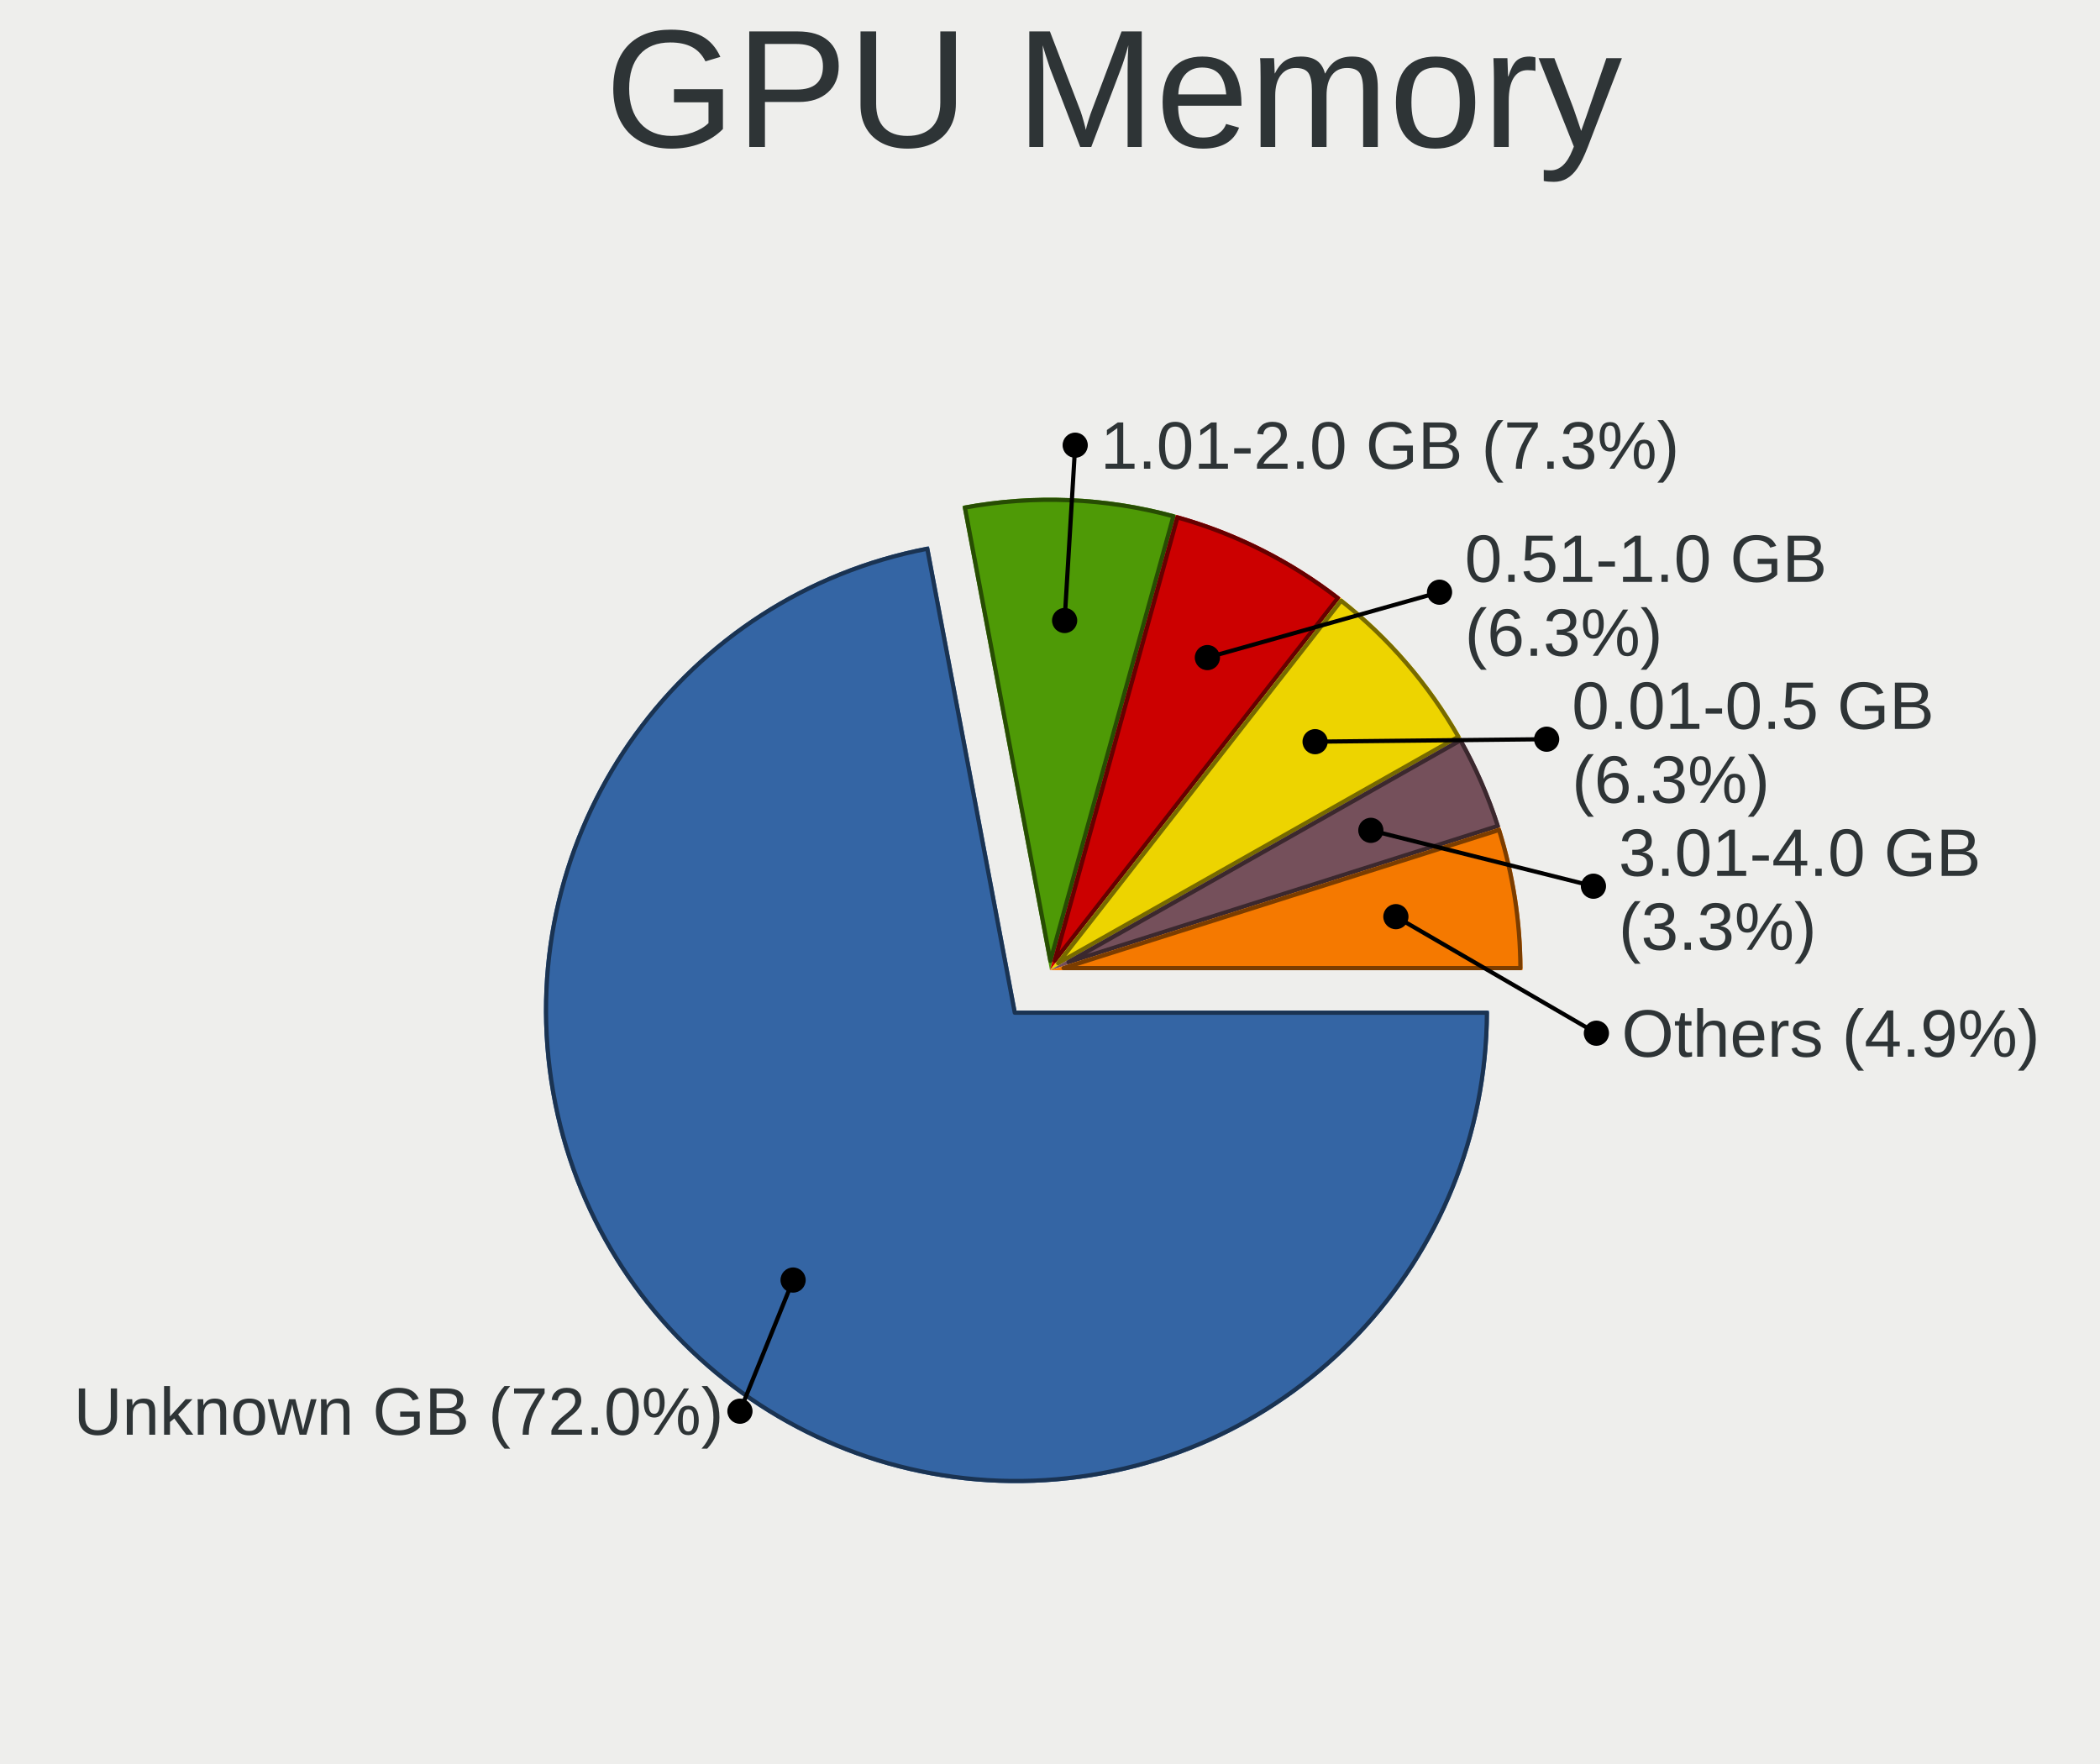
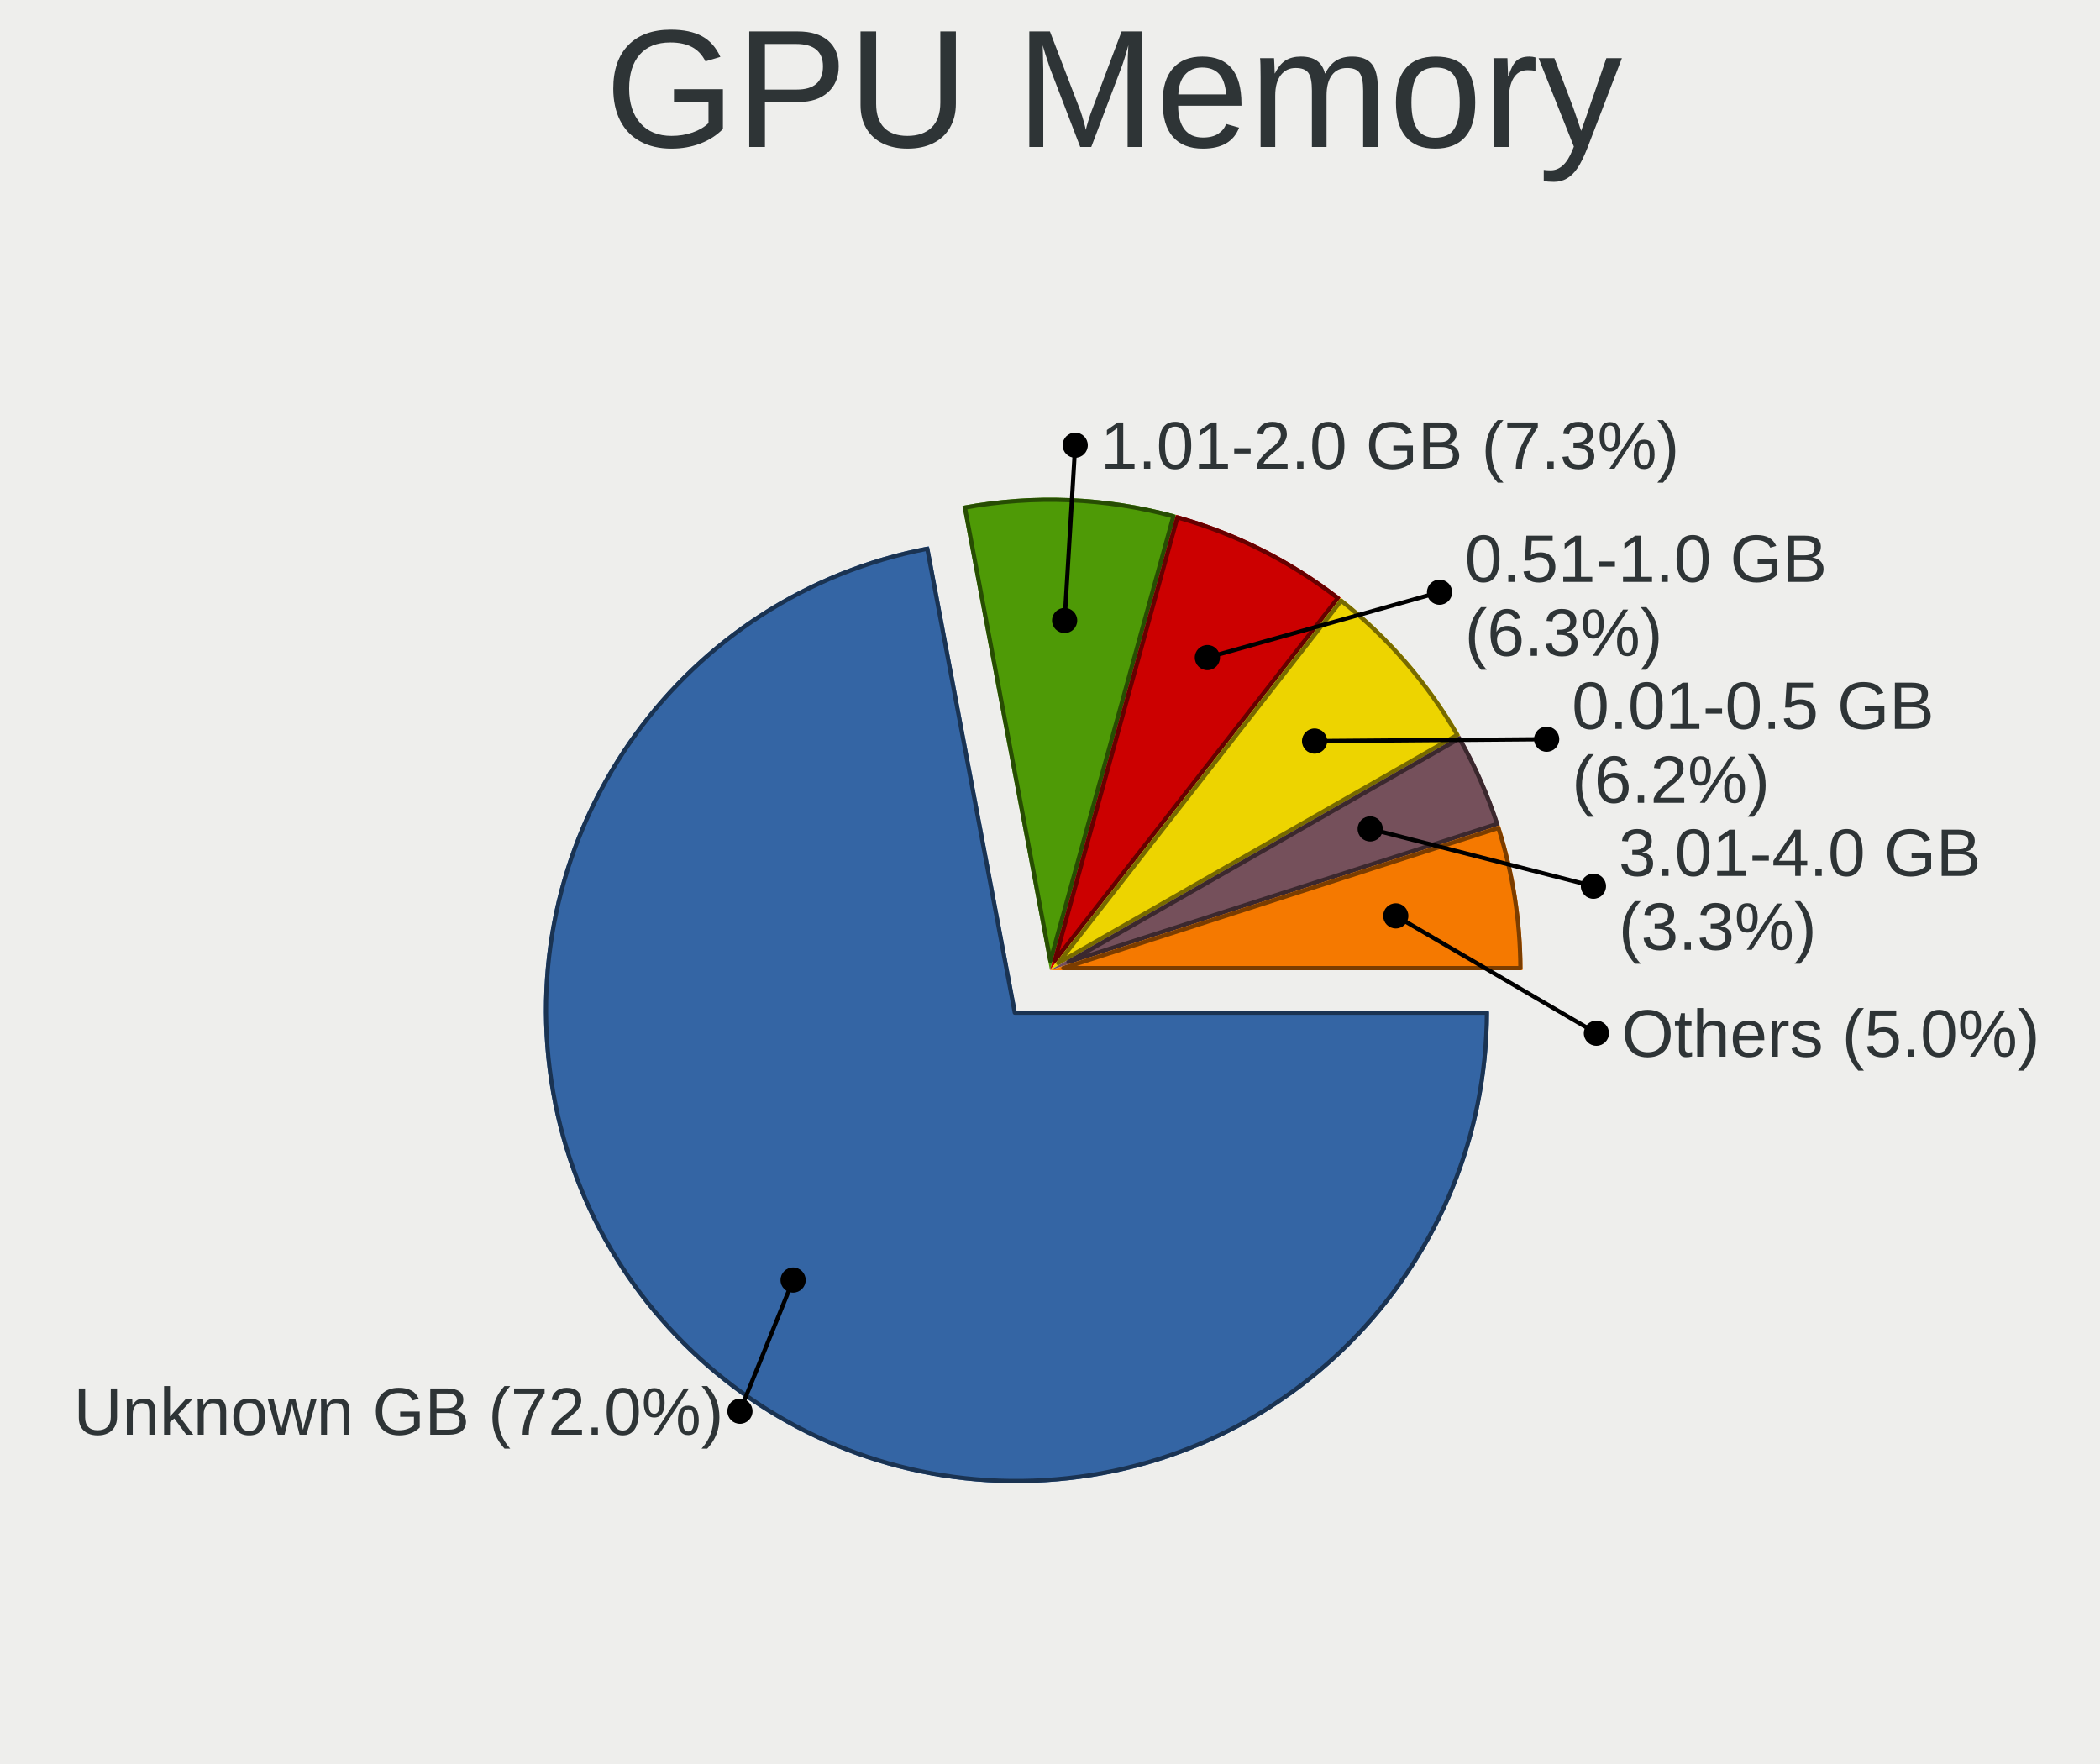
<svg xmlns="http://www.w3.org/2000/svg" width="500" height="420" version="1.0" id="ezcGraph">
  <defs />
  <g id="ezcGraphChart" color-rendering="optimizeQuality" shape-rendering="geometricPrecision" text-rendering="optimizeLegibility">
    <path d=" M 0,420 L 0,0 L 500,0 L 500,420 L 0,420 z " style="fill: #eeeeec; fill-opacity: 1.00; stroke: none;" id="ezcGraphPolygon_1" />
    <path d=" M 0,42 L 0,0 L 500,0 L 500,42 L 0,42 z " style="fill: #000000; fill-opacity: 0.00; stroke: none;" id="ezcGraphPolygon_2" />
    <path d="M 242.02,240.62 L 354.52,240.62 A 112.50,112.50 0 1,1 221.18,130.07 z" style="fill: #3465a4; fill-opacity: 1.00; stroke: none; cursor: pointer;" id="ezcGraphCircleSector_4" />
    <path d="M 241.61,241.12 L 354.02,241.12 A 112.00,112.00 0 1,1 220.78,130.65 z" style="fill: none; stroke: #1a3352; stroke-width: 1; stroke-opacity: 1.00; stroke-linecap: round; stroke-linejoin: round;" id="ezcGraphCircleSector_5" />
    <path d="M 250.00,231.00 L 229.16,120.45 A 112.50,112.50 0 0,1 280.00,122.57 z" style="fill: #4e9a06; fill-opacity: 1.00; stroke: none; cursor: pointer;" id="ezcGraphCircleSector_6" />
    <path d="M 250.09,228.79 L 229.74,120.85 A 112.00,112.00 0 0,1 279.38,122.92 z" style="fill: none; stroke: #274d03; stroke-width: 1; stroke-opacity: 1.00; stroke-linecap: round; stroke-linejoin: round;" id="ezcGraphCircleSector_7" />
    <path d="M 250.00,231.00 L 280.00,122.57 A 112.50,112.50 0 0,1 319.23,142.32 z" style="fill: #cc0000; fill-opacity: 1.00; stroke: none; cursor: pointer;" id="ezcGraphCircleSector_8" />
    <path d="M 251.15,228.71 L 280.34,123.19 A 112.00,112.00 0 0,1 318.53,142.41 z" style="fill: none; stroke: #660000; stroke-width: 1; stroke-opacity: 1.00; stroke-linecap: round; stroke-linejoin: round;" id="ezcGraphCircleSector_9" />
-     <path d="M 250.00,231.00 L 319.23,142.32 A 112.50,112.50 0 0,1 347.91,175.60 z" style="fill: #edd400; fill-opacity: 1.00; stroke: none; cursor: pointer;" id="ezcGraphCircleSector_10" />
-     <path d="M 251.94,229.33 L 319.32,143.03 A 112.00,112.00 0 0,1 347.23,175.41 z" style="fill: none; stroke: #776a00; stroke-width: 1; stroke-opacity: 1.00; stroke-linecap: round; stroke-linejoin: round;" id="ezcGraphCircleSector_11" />
-     <path d="M 250.00,231.00 L 347.91,175.60 A 112.50,112.50 0 0,1 357.23,196.99 z" style="fill: #75505b; fill-opacity: 1.00; stroke: none; cursor: pointer;" id="ezcGraphCircleSector_12" />
-     <path d="M 254.42,229.07 L 347.72,176.28 A 112.00,112.00 0 0,1 356.61,196.66 z" style="fill: none; stroke: #3b282e; stroke-width: 1; stroke-opacity: 1.00; stroke-linecap: round; stroke-linejoin: round;" id="ezcGraphCircleSector_13" />
-     <path d="M 250.00,231.00 L 357.23,196.99 A 112.50,112.50 0 0,1 362.50,231.00 z" style="fill: #f57900; fill-opacity: 1.00; stroke: none;" id="ezcGraphCircleSector_14" />
-     <path d="M 253.23,230.50 L 356.91,197.61 A 112.00,112.00 0 0,1 362.00,230.50 z" style="fill: none; stroke: #7b3d00; stroke-width: 1; stroke-opacity: 1.00; stroke-linecap: round; stroke-linejoin: round;" id="ezcGraphCircleSector_15" />
+     <path d="M 250.00,231.00 L 319.23,142.32 A 112.50,112.50 0 0,1 347.66,175.15 z" style="fill: #edd400; fill-opacity: 1.00; stroke: none; cursor: pointer;" id="ezcGraphCircleSector_10" />
+     <path d="M 251.96,229.30 L 319.32,143.03 A 112.00,112.00 0 0,1 346.98,174.97 z" style="fill: none; stroke: #776a00; stroke-width: 1; stroke-opacity: 1.00; stroke-linecap: round; stroke-linejoin: round;" id="ezcGraphCircleSector_11" />
+     <path d="M 250.00,231.00 L 347.66,175.15 A 112.50,112.50 0 0,1 357.08,196.50 z" style="fill: #75505b; fill-opacity: 1.00; stroke: none; cursor: pointer;" id="ezcGraphCircleSector_12" />
+     <path d="M 254.41,229.05 L 347.47,175.84 A 112.00,112.00 0 0,1 356.45,196.18 z" style="fill: none; stroke: #3b282e; stroke-width: 1; stroke-opacity: 1.00; stroke-linecap: round; stroke-linejoin: round;" id="ezcGraphCircleSector_13" />
+     <path d="M 250.00,231.00 L 357.08,196.50 A 112.50,112.50 0 0,1 362.50,231.00 z" style="fill: #f57900; fill-opacity: 1.00; stroke: none;" id="ezcGraphCircleSector_14" />
+     <path d="M 253.18,230.50 L 356.76,197.13 A 112.00,112.00 0 0,1 362.00,230.50 z" style="fill: none; stroke: #7b3d00; stroke-width: 1; stroke-opacity: 1.00; stroke-linecap: round; stroke-linejoin: round;" id="ezcGraphCircleSector_15" />
    <path d=" M 188.833,304.775 L 176.177,336" style="fill: none; stroke: #000000; stroke-width: 1; stroke-opacity: 1.00; stroke-linecap: round; stroke-linejoin: round;" id="ezcGraphLine_16" />
    <ellipse cx="188.833" cy="304.775" rx="3" ry="3" style="fill: #000000; fill-opacity: 1.00; stroke: none;" id="ezcGraphCircle_17" />
    <ellipse cx="176.177" cy="336" rx="3" ry="3" style="fill: #000000; fill-opacity: 1.00; stroke: none;" id="ezcGraphCircle_18" />
    <path d=" M 253.481,147.739 L 256,106" style="fill: none; stroke: #000000; stroke-width: 1; stroke-opacity: 1.00; stroke-linecap: round; stroke-linejoin: round;" id="ezcGraphLine_20" />
    <ellipse cx="253.481" cy="147.739" rx="3" ry="3" style="fill: #000000; fill-opacity: 1.00; stroke: none;" id="ezcGraphCircle_21" />
    <ellipse cx="256" cy="106" rx="3" ry="3" style="fill: #000000; fill-opacity: 1.00; stroke: none;" id="ezcGraphCircle_22" />
    <path d=" M 287.472,156.567 L 342.747,141" style="fill: none; stroke: #000000; stroke-width: 1; stroke-opacity: 1.00; stroke-linecap: round; stroke-linejoin: round;" id="ezcGraphLine_24" />
    <ellipse cx="287.472" cy="156.567" rx="3" ry="3" style="fill: #000000; fill-opacity: 1.00; stroke: none;" id="ezcGraphCircle_25" />
    <ellipse cx="342.747" cy="141" rx="3" ry="3" style="fill: #000000; fill-opacity: 1.00; stroke: none;" id="ezcGraphCircle_26" />
-     <path d=" M 313.119,176.59 L 368.25,176" style="fill: none; stroke: #000000; stroke-width: 1; stroke-opacity: 1.00; stroke-linecap: round; stroke-linejoin: round;" id="ezcGraphLine_28" />
-     <ellipse cx="313.119" cy="176.59" rx="3" ry="3" style="fill: #000000; fill-opacity: 1.00; stroke: none;" id="ezcGraphCircle_29" />
+     <path d=" M 312.996,176.448 L 368.25,176" style="fill: none; stroke: #000000; stroke-width: 1; stroke-opacity: 1.00; stroke-linecap: round; stroke-linejoin: round;" id="ezcGraphLine_28" />
+     <ellipse cx="312.996" cy="176.448" rx="3" ry="3" style="fill: #000000; fill-opacity: 1.00; stroke: none;" id="ezcGraphCircle_29" />
    <ellipse cx="368.25" cy="176" rx="3" ry="3" style="fill: #000000; fill-opacity: 1.00; stroke: none;" id="ezcGraphCircle_30" />
-     <path d=" M 326.392,197.702 L 379.39,211" style="fill: none; stroke: #000000; stroke-width: 1; stroke-opacity: 1.00; stroke-linecap: round; stroke-linejoin: round;" id="ezcGraphLine_32" />
-     <ellipse cx="326.392" cy="197.702" rx="3" ry="3" style="fill: #000000; fill-opacity: 1.00; stroke: none;" id="ezcGraphCircle_33" />
+     <path d=" M 326.241,197.358 L 379.39,211" style="fill: none; stroke: #000000; stroke-width: 1; stroke-opacity: 1.00; stroke-linecap: round; stroke-linejoin: round;" id="ezcGraphLine_32" />
+     <ellipse cx="326.241" cy="197.358" rx="3" ry="3" style="fill: #000000; fill-opacity: 1.00; stroke: none;" id="ezcGraphCircle_33" />
    <ellipse cx="379.39" cy="211" rx="3" ry="3" style="fill: #000000; fill-opacity: 1.00; stroke: none;" id="ezcGraphCircle_34" />
-     <path d=" M 332.353,218.252 L 380.097,246" style="fill: none; stroke: #000000; stroke-width: 1; stroke-opacity: 1.00; stroke-linecap: round; stroke-linejoin: round;" id="ezcGraphLine_36" />
-     <ellipse cx="332.353" cy="218.252" rx="3" ry="3" style="fill: #000000; fill-opacity: 1.00; stroke: none;" id="ezcGraphCircle_37" />
+     <path d=" M 332.324,218.066 L 380.097,246" style="fill: none; stroke: #000000; stroke-width: 1; stroke-opacity: 1.00; stroke-linecap: round; stroke-linejoin: round;" id="ezcGraphLine_36" />
+     <ellipse cx="332.324" cy="218.066" rx="3" ry="3" style="fill: #000000; fill-opacity: 1.00; stroke: none;" id="ezcGraphCircle_37" />
    <ellipse cx="380.097" cy="246" rx="3" ry="3" style="fill: #000000; fill-opacity: 1.00; stroke: none;" id="ezcGraphCircle_38" />
    <g id="ezcGraphTextBox_3">
      <path d=" M 143.5,42 L 143.5,0.5 L 357,0.5 L 357,42 L 143.5,42 z " style="fill: #ffffff; fill-opacity: 0.00; stroke: none;" id="ezcGraphPolygon_40" />
      <text id="ezcGraphTextBox_3_text" x="144" text-length="212px" y="35" style="font-size: 40px; font-family: 'Arial'; fill: #2e3436; fill-opacity: 1.00; stroke: none;">GPU Memory</text>
    </g>
    <g id="ezcGraphTextBox_19" style=" cursor: pointer;">
      <path d=" M 17.037,345 L 17.037,327.5 L 171.177,327.5 L 171.177,345 L 17.037,345 z " style="fill: #ffffff; fill-opacity: 0.00; stroke: none;" id="ezcGraphPolygon_41" />
      <text id="ezcGraphTextBox_19_text" x="17.537" text-length="152.64px" y="341.6" style="font-size: 16px; font-family: 'Arial'; fill: #2e3436; fill-opacity: 1.00; stroke: none;">Unknown GB (72.0%)</text>
    </g>
    <g id="ezcGraphTextBox_23" style=" cursor: pointer;">
      <path d=" M 261.5,115 L 261.5,97.5 L 415.64,97.5 L 415.64,115 L 261.5,115 z " style="fill: #ffffff; fill-opacity: 0.00; stroke: none;" id="ezcGraphPolygon_42" />
      <text id="ezcGraphTextBox_23_text" x="262" text-length="152.64px" y="111.6" style="font-size: 16px; font-family: 'Arial'; fill: #2e3436; fill-opacity: 1.00; stroke: none;">1.01-2.0 GB (7.3%)</text>
    </g>
    <g id="ezcGraphTextBox_27" style=" cursor: pointer;">
      <path d=" M 348.247,158.05 L 348.247,124.45 L 443.027,124.45 L 443.027,158.05 L 348.247,158.05 z " style="fill: #ffffff; fill-opacity: 0.00; stroke: none;" id="ezcGraphPolygon_43" />
      <text id="ezcGraphTextBox_27_text" x="348.747" text-length="93.28px" y="138.55" style="font-size: 16px; font-family: 'Arial'; fill: #2e3436; fill-opacity: 1.00; stroke: none;">0.51-1.0 GB</text>
      <text id="ezcGraphTextBox_27_text" x="348.747" text-length="50.88px" y="156.15" style="font-size: 16px; font-family: 'Arial'; fill: #2e3436; fill-opacity: 1.00; stroke: none;">(6.3%)</text>
    </g>
    <g id="ezcGraphTextBox_31" style=" cursor: pointer;">
      <path d=" M 373.75,193.05 L 373.75,159.45 L 468.53,159.45 L 468.53,193.05 L 373.75,193.05 z " style="fill: #ffffff; fill-opacity: 0.00; stroke: none;" id="ezcGraphPolygon_44" />
      <text id="ezcGraphTextBox_31_text" x="374.25" text-length="93.28px" y="173.55" style="font-size: 16px; font-family: 'Arial'; fill: #2e3436; fill-opacity: 1.00; stroke: none;">0.01-0.5 GB</text>
-       <text id="ezcGraphTextBox_31_text" x="374.25" text-length="50.88px" y="191.15" style="font-size: 16px; font-family: 'Arial'; fill: #2e3436; fill-opacity: 1.00; stroke: none;">(6.3%)</text>
+       <text id="ezcGraphTextBox_31_text" x="374.25" text-length="50.88px" y="191.15" style="font-size: 16px; font-family: 'Arial'; fill: #2e3436; fill-opacity: 1.00; stroke: none;">(6.2%)</text>
    </g>
    <g id="ezcGraphTextBox_35" style=" cursor: pointer;">
      <path d=" M 384.89,228.05 L 384.89,194.45 L 479.67,194.45 L 479.67,228.05 L 384.89,228.05 z " style="fill: #ffffff; fill-opacity: 0.00; stroke: none;" id="ezcGraphPolygon_45" />
      <text id="ezcGraphTextBox_35_text" x="385.39" text-length="93.28px" y="208.55" style="font-size: 16px; font-family: 'Arial'; fill: #2e3436; fill-opacity: 1.00; stroke: none;">3.01-4.0 GB</text>
      <text id="ezcGraphTextBox_35_text" x="385.39" text-length="50.88px" y="226.15" style="font-size: 16px; font-family: 'Arial'; fill: #2e3436; fill-opacity: 1.00; stroke: none;">(3.3%)</text>
    </g>
    <g id="ezcGraphTextBox_39">
      <path d=" M 385.597,255 L 385.597,237.5 L 497.337,237.5 L 497.337,255 L 385.597,255 z " style="fill: #ffffff; fill-opacity: 0.00; stroke: none;" id="ezcGraphPolygon_46" />
-       <text id="ezcGraphTextBox_39_text" x="386.097" text-length="110.24px" y="251.6" style="font-size: 16px; font-family: 'Arial'; fill: #2e3436; fill-opacity: 1.00; stroke: none;">Others (4.9%)</text>
+       <text id="ezcGraphTextBox_39_text" x="386.097" text-length="110.24px" y="251.6" style="font-size: 16px; font-family: 'Arial'; fill: #2e3436; fill-opacity: 1.00; stroke: none;">Others (5.0%)</text>
    </g>
  </g>
</svg>
